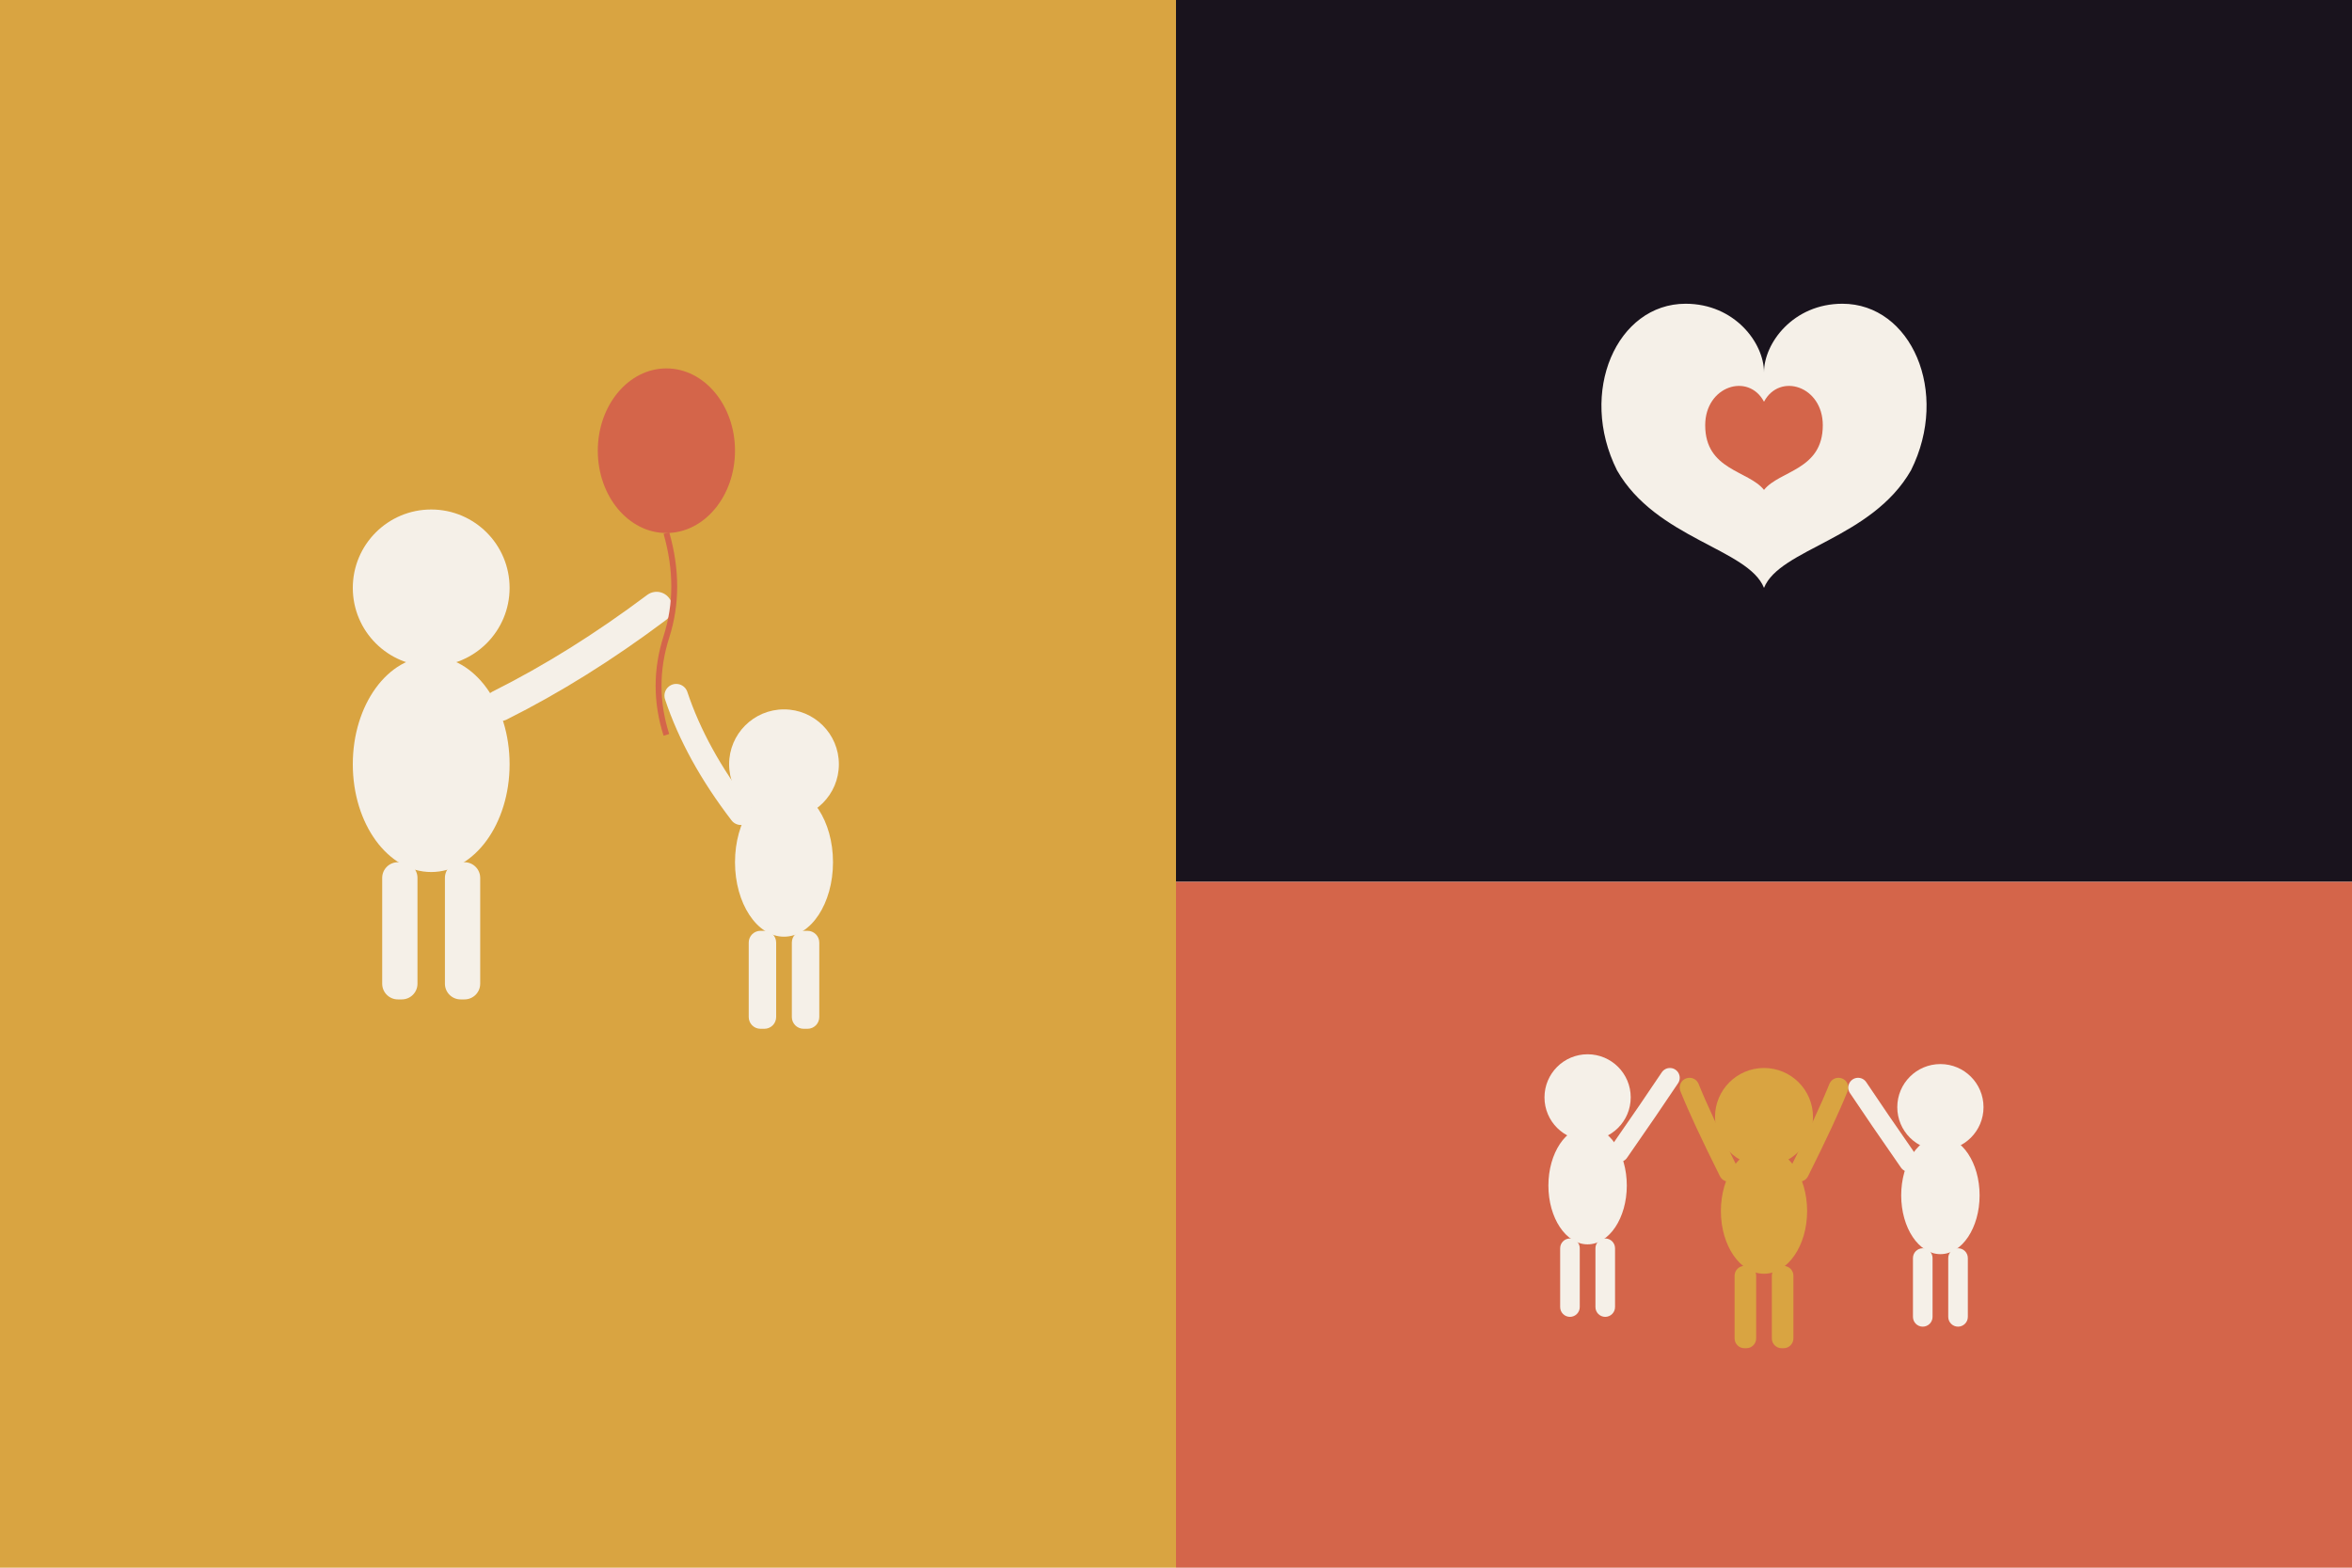
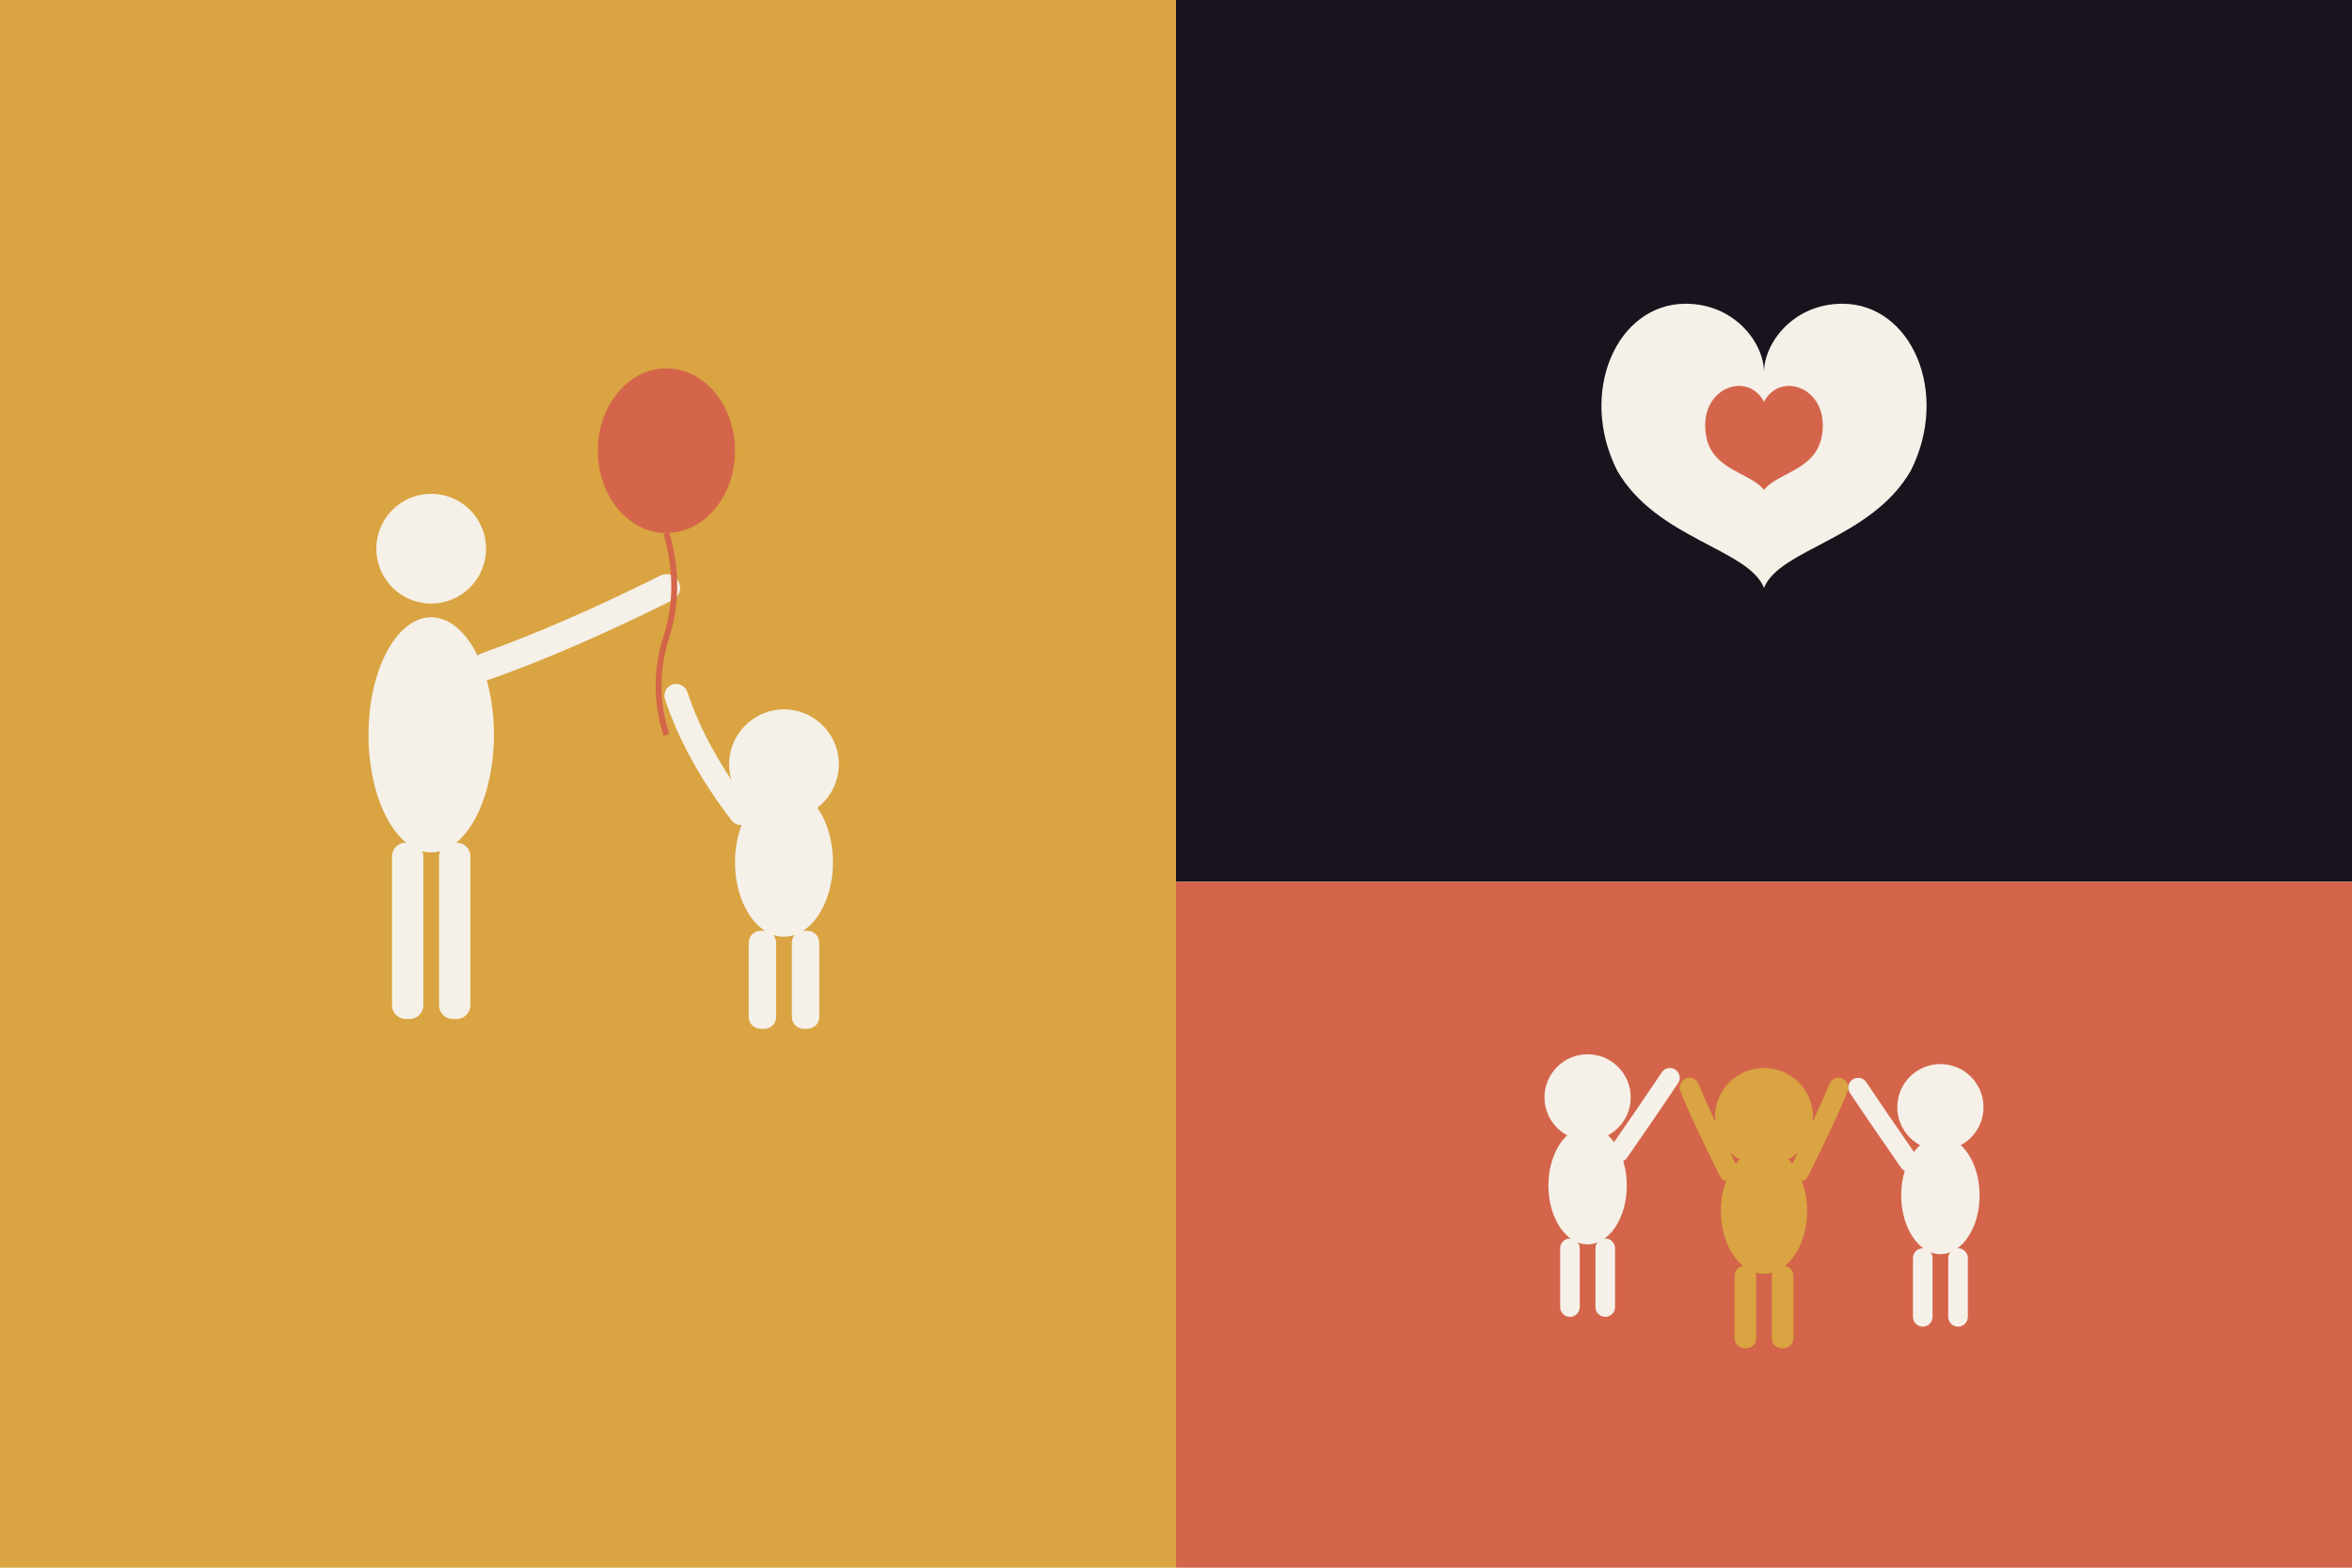
<svg xmlns="http://www.w3.org/2000/svg" width="1200" height="800" viewBox="0 0 1200 800" fill="none">
  <rect x="0" y="0" width="600" height="800" fill="#D9A441" />
  <g transform="translate(300, 380)">
    <g transform="translate(-80, 0)">
-       <circle cx="0" cy="-80" r="40" fill="#F5F0E8" />
-       <ellipse cx="0" cy="10" rx="40" ry="55" fill="#F5F0E8" />
-       <rect x="-25" y="60" width="18" height="70" rx="8" fill="#F5F0E8" />
-       <rect x="7" y="60" width="18" height="70" rx="8" fill="#F5F0E8" />
-       <path d="M 35 -20 Q 75 -40 115 -70" stroke="#F5F0E8" stroke-width="16" stroke-linecap="round" fill="none" />
+       <circle cx="0" cy="-100" r="28" fill="#F5F0E8" />
+       <ellipse cx="0" cy="-5" rx="32" ry="60" fill="#F5F0E8" />
+       <rect x="-20" y="50" width="16" height="90" rx="7" fill="#F5F0E8" />
+       <rect x="4" y="50" width="16" height="90" rx="7" fill="#F5F0E8" />
+       <path d="M 28 -40 Q 70 -55 120 -80" stroke="#F5F0E8" stroke-width="14" stroke-linecap="round" fill="none" />
    </g>
    <g transform="translate(100, 50)">
      <circle cx="0" cy="-40" r="28" fill="#F5F0E8" />
      <ellipse cx="0" cy="10" rx="25" ry="38" fill="#F5F0E8" />
      <rect x="-18" y="45" width="14" height="50" rx="6" fill="#F5F0E8" />
      <rect x="4" y="45" width="14" height="50" rx="6" fill="#F5F0E8" />
      <path d="M -22 -15 Q -45 -45 -55 -75" stroke="#F5F0E8" stroke-width="12" stroke-linecap="round" fill="none" />
    </g>
    <g transform="translate(40, -150)">
+       <animateTransform attributeName="transform" type="translate" values="40,-150; 40,-158; 40,-150" dur="3s" repeatCount="indefinite" calcMode="spline" keySplines="0.4 0 0.6 1; 0.4 0 0.6 1" />
      <ellipse cx="0" cy="0" rx="35" ry="42" fill="#D4654A" />
      <path d="M 0 42 Q 8 70 0 95 Q -8 120 0 145" stroke="#D4654A" stroke-width="3" fill="none" />
    </g>
  </g>
  <rect x="600" y="0" width="600" height="450" fill="#19131D" />
  <g transform="translate(900, 225)">
    <path d="M 0 75 C -8 55, -55 50, -75 15 C -95 -25, -75 -70, -40 -70 C -15 -70, 0 -50, 0 -35 C 0 -50, 15 -70, 40 -70 C 75 -70, 95 -25, 75 15 C 55 50, 8 55, 0 75" fill="#F5F0E8" />
-     <path d="M 0 25 C -8 15, -30 15, -30 -8 C -30 -28, -8 -35, 0 -20 C 8 -35, 30 -28, 30 -8 C 30 15, 8 15, 0 25" fill="#D4654A" />
+     <g>
+       <animateTransform attributeName="transform" type="scale" values="1; 1.08; 1" dur="2s" repeatCount="indefinite" calcMode="spline" keySplines="0.4 0 0.6 1; 0.4 0 0.6 1" />
+       <path d="M 0 25 C -8 15, -30 15, -30 -8 C -30 -28, -8 -35, 0 -20 C 8 -35, 30 -28, 30 -8 C 30 15, 8 15, 0 25" fill="#D4654A" />
+     </g>
  </g>
  <rect x="600" y="450" width="600" height="350" fill="#D4654A" />
  <g transform="translate(900, 600)">
    <g transform="translate(-90, 0)">
      <circle cx="0" cy="-40" r="22" fill="#F5F0E8" />
      <ellipse cx="0" cy="5" rx="20" ry="30" fill="#F5F0E8" />
      <rect x="-14" y="32" width="10" height="40" rx="5" fill="#F5F0E8" />
      <rect x="4" y="32" width="10" height="40" rx="5" fill="#F5F0E8" />
      <path d="M 16 -12 Q 32 -35 42 -50" stroke="#F5F0E8" stroke-width="10" stroke-linecap="round" fill="none" />
    </g>
    <g transform="translate(0, 10)">
      <circle cx="0" cy="-40" r="25" fill="#D9A441" />
      <ellipse cx="0" cy="8" rx="22" ry="32" fill="#D9A441" />
      <rect x="-15" y="36" width="11" height="42" rx="5" fill="#D9A441" />
      <rect x="4" y="36" width="11" height="42" rx="5" fill="#D9A441" />
      <path d="M -18 -12 Q -32 -40 -38 -55" stroke="#D9A441" stroke-width="10" stroke-linecap="round" fill="none" />
      <path d="M 18 -12 Q 32 -40 38 -55" stroke="#D9A441" stroke-width="10" stroke-linecap="round" fill="none" />
    </g>
    <g transform="translate(90, 5)">
      <circle cx="0" cy="-40" r="22" fill="#F5F0E8" />
      <ellipse cx="0" cy="5" rx="20" ry="30" fill="#F5F0E8" />
      <rect x="-14" y="32" width="10" height="40" rx="5" fill="#F5F0E8" />
      <rect x="4" y="32" width="10" height="40" rx="5" fill="#F5F0E8" />
      <path d="M -16 -12 Q -32 -35 -42 -50" stroke="#F5F0E8" stroke-width="10" stroke-linecap="round" fill="none" />
    </g>
  </g>
</svg>
